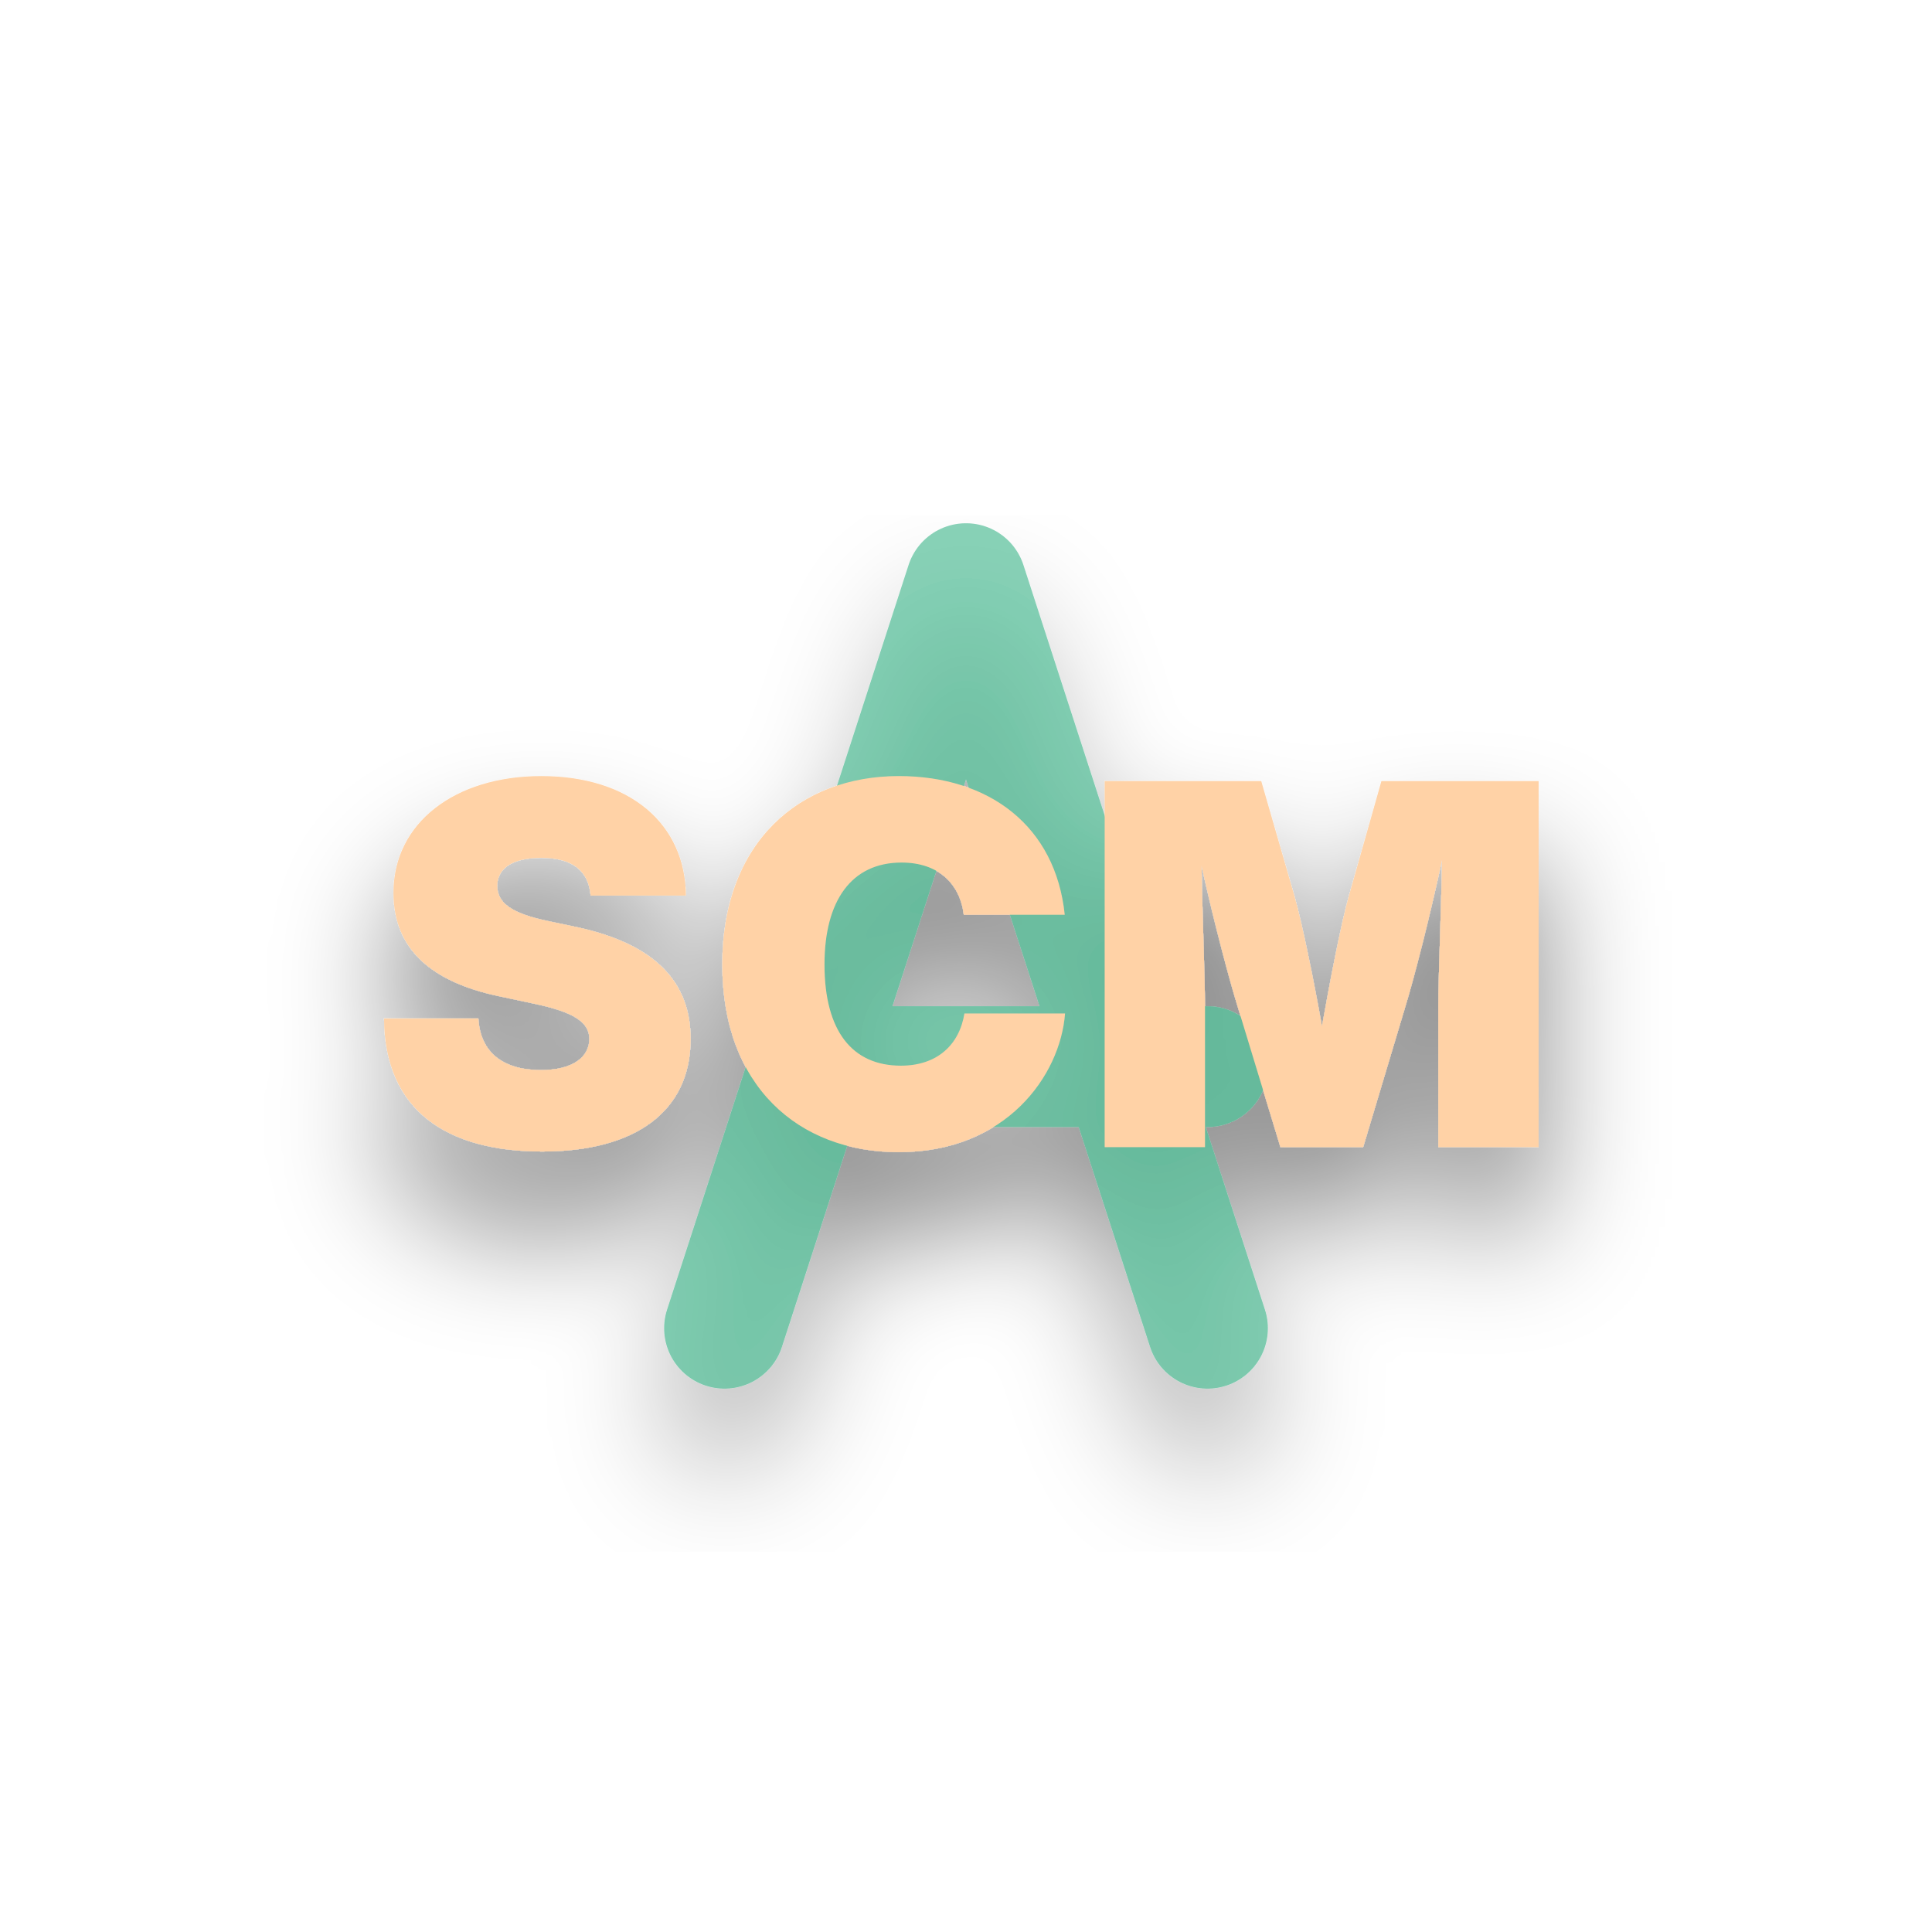
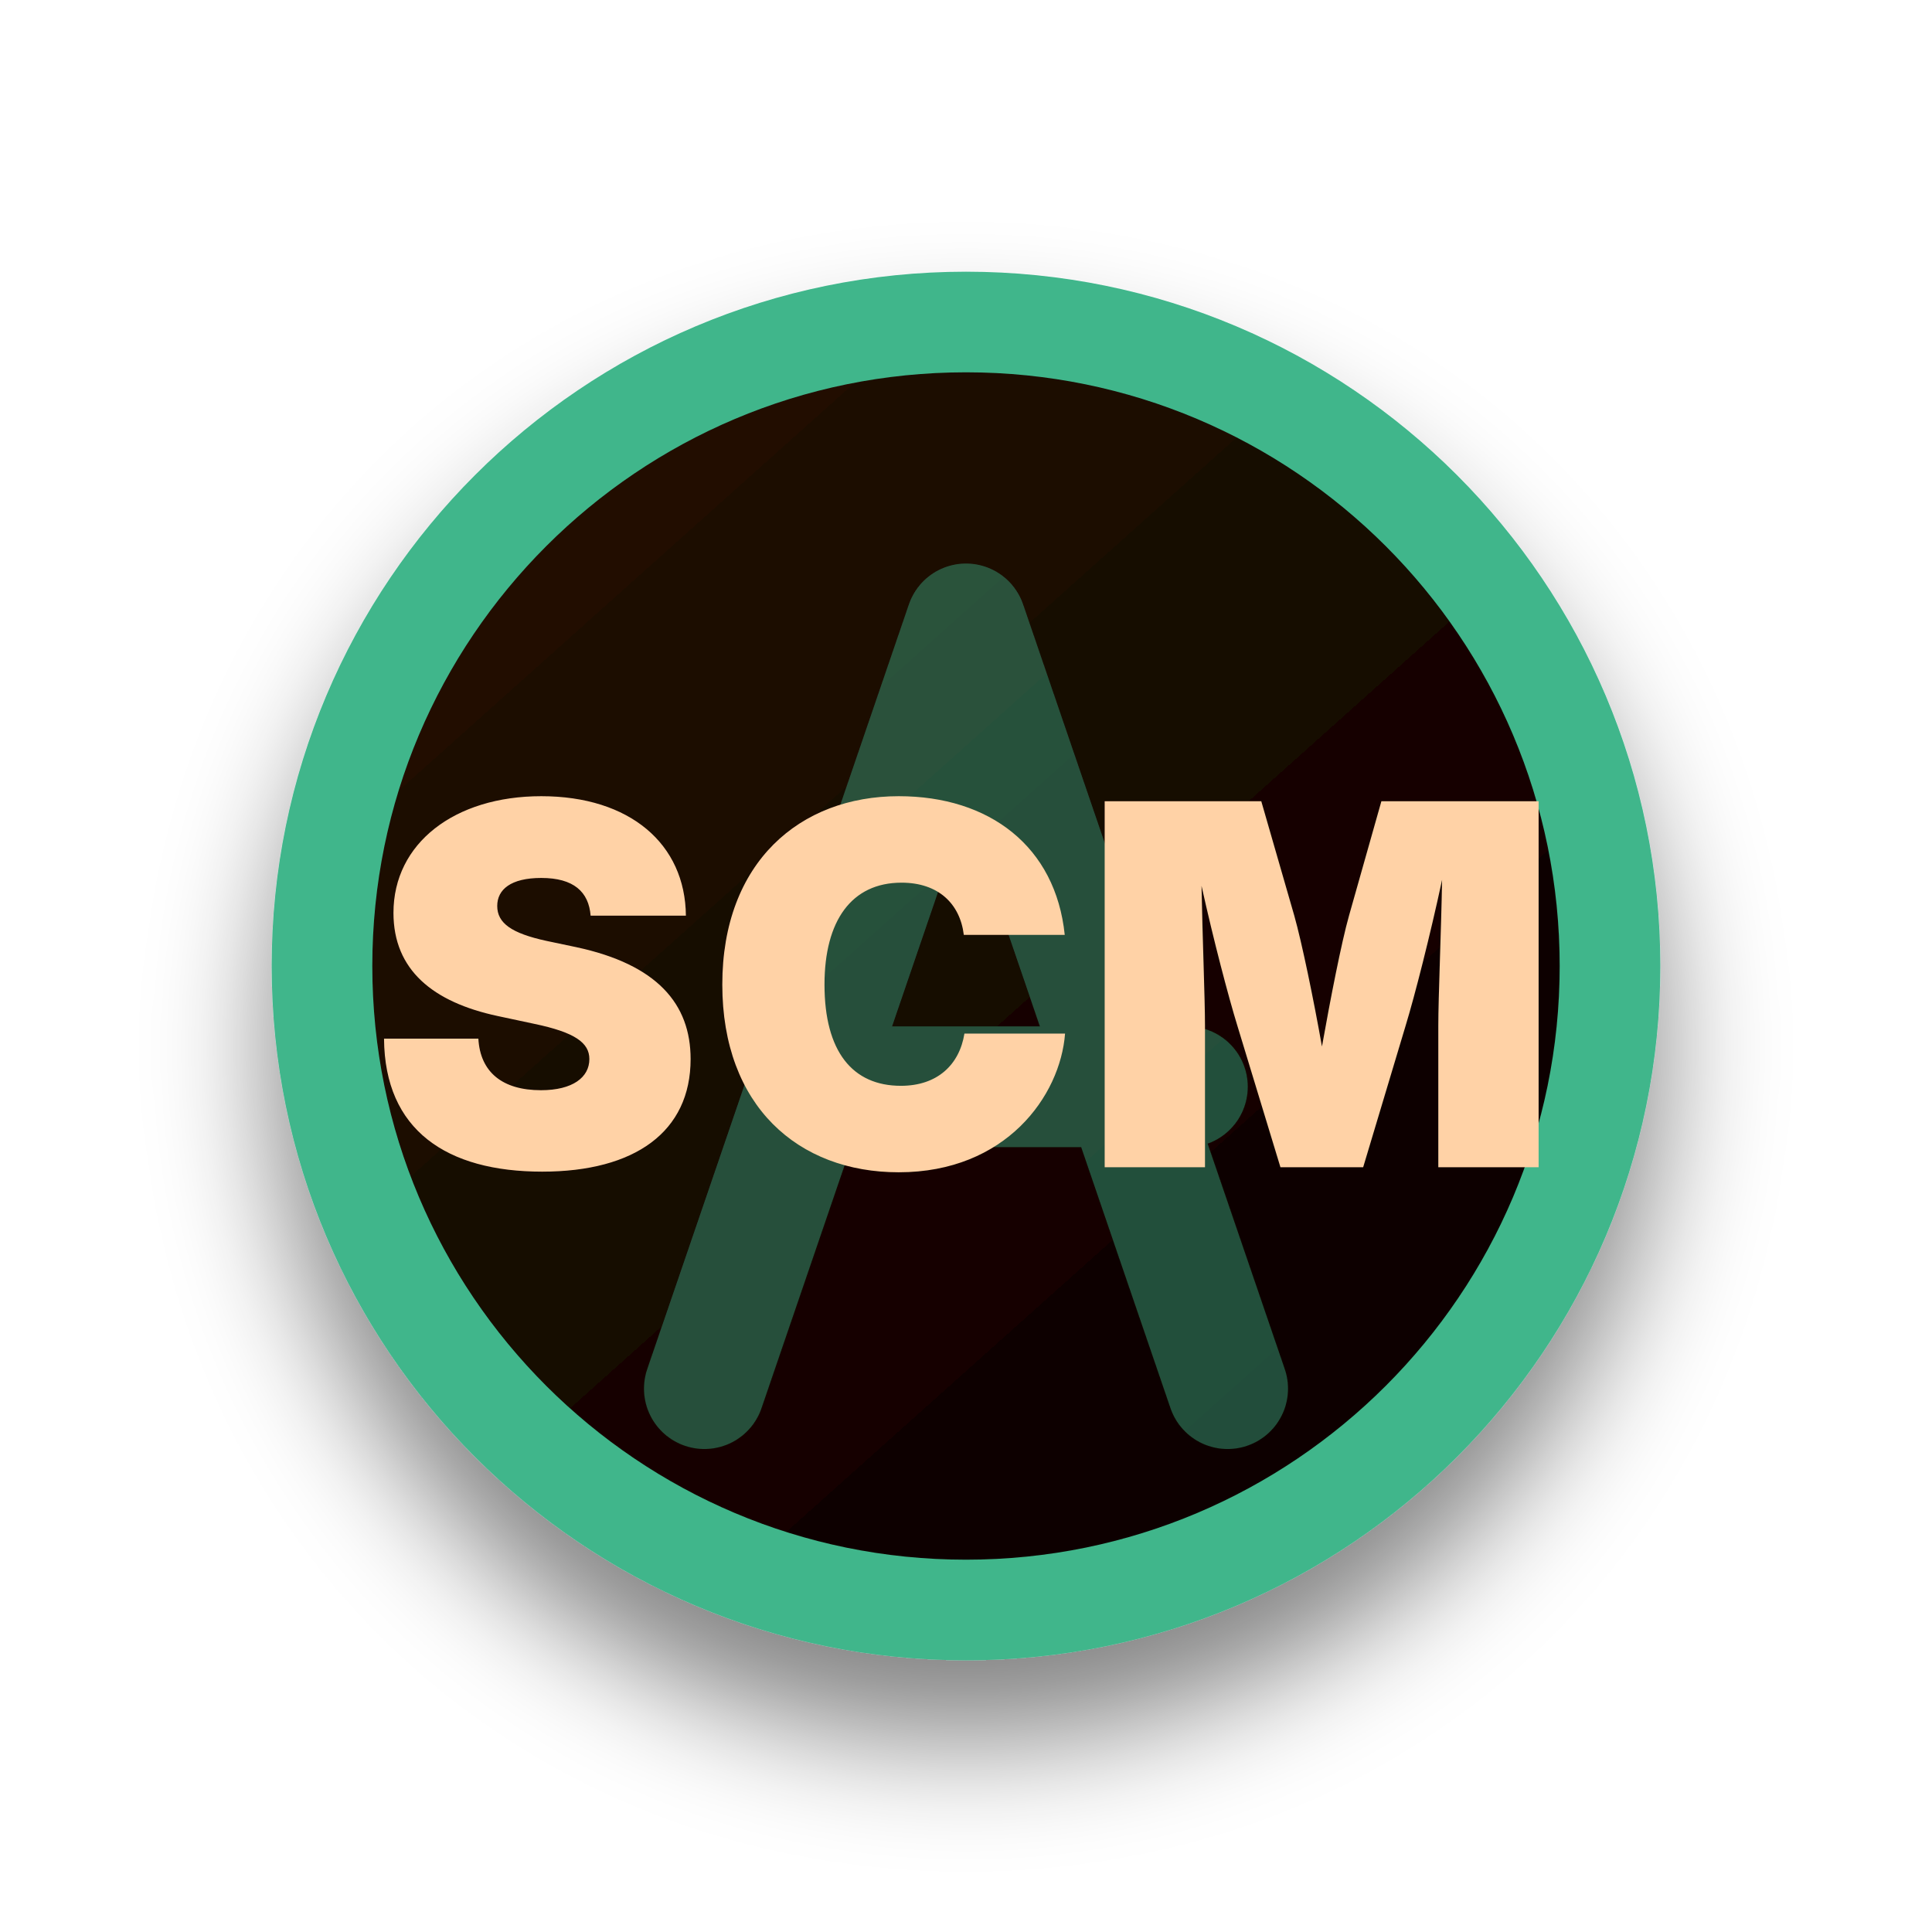
<svg xmlns="http://www.w3.org/2000/svg" width="96" height="96" viewBox="0 0 96 96" role="img" aria-label="Gas Plasma SCM language icon">
  <defs>
    <linearGradient id="tile" x1="14" y1="10" x2="82" y2="86" gradientUnits="userSpaceOnUse">
      <stop offset="0" stop-color="#2A1200" />
      <stop offset=".48" stop-color="#160700" />
      <stop offset="1" stop-color="#080200" />
    </linearGradient>
    <linearGradient id="ember" x1="20" y1="15" x2="76" y2="83" gradientUnits="userSpaceOnUse">
      <stop offset="0" stop-color="#FFD2A6" />
      <stop offset=".28" stop-color="#FFD700" />
      <stop offset=".72" stop-color="#FF8C00" />
      <stop offset="1" stop-color="#FF4500" />
    </linearGradient>
    <linearGradient id="panel" x1="24" y1="24" x2="72" y2="72" gradientUnits="userSpaceOnUse">
      <stop offset="0" stop-color="#2A1200" />
      <stop offset=".6" stop-color="#100600" />
      <stop offset="1" stop-color="#050100" />
    </linearGradient>
    <linearGradient id="darkGlass" x1="24" y1="22" x2="72" y2="72" gradientUnits="userSpaceOnUse">
      <stop offset="0" stop-color="#2A1200" />
      <stop offset=".58" stop-color="#100600" />
      <stop offset="1" stop-color="#050100" />
    </linearGradient>
    <radialGradient id="disc" cx="39%" cy="31%" r="68%">
      <stop offset="0" stop-color="#FFF0DB" />
      <stop offset=".28" stop-color="#E8C547" />
      <stop offset=".56" stop-color="#FF9B7A" />
      <stop offset="1" stop-color="#4D2600" />
    </radialGradient>
    <filter id="shadow" x="-20%" y="-20%" width="140%" height="150%">
      <feDropShadow dx="0" dy="4" stdDeviation="3" flood-color="#050100" flood-opacity=".48" />
    </filter>
    <filter id="softGlow" x="-20%" y="-20%" width="140%" height="140%">
      <feGaussianBlur stdDeviation="1.6" result="blur" />
      <feMerge>
        <feMergeNode in="blur" />
        <feMergeNode in="SourceGraphic" />
      </feMerge>
    </filter>
  </defs>
  <g filter="url(#shadow)">
-     <path d="M36 66l12-37 12 37M43 53h17" fill="none" stroke="#3FB68B" stroke-width="6" stroke-linecap="round" stroke-linejoin="round" opacity=".62" />
-     <text x="48" y="57" text-anchor="middle" font-family="Inter, SF Pro Display, Segoe UI, Arial, sans-serif" font-size="25" font-weight="900" fill="#FFD2A6">SCM</text>
+     <rect x="16" y="16" width="64" height="64" rx="32" fill="url(#tile)" stroke="#3FB68B" stroke-width="5" />
+     <path d="M35 69l13-38 13 38M43 54h16" fill="none" stroke="#3FB68B" stroke-width="6" stroke-linecap="round" stroke-linejoin="round" opacity=".42" />
+     <text x="48" y="58" text-anchor="middle" font-family="Inter, SF Pro Display, Segoe UI, Arial, sans-serif" font-size="25" font-weight="900" fill="#FFD2A6">SCM</text>
  </g>
</svg>
